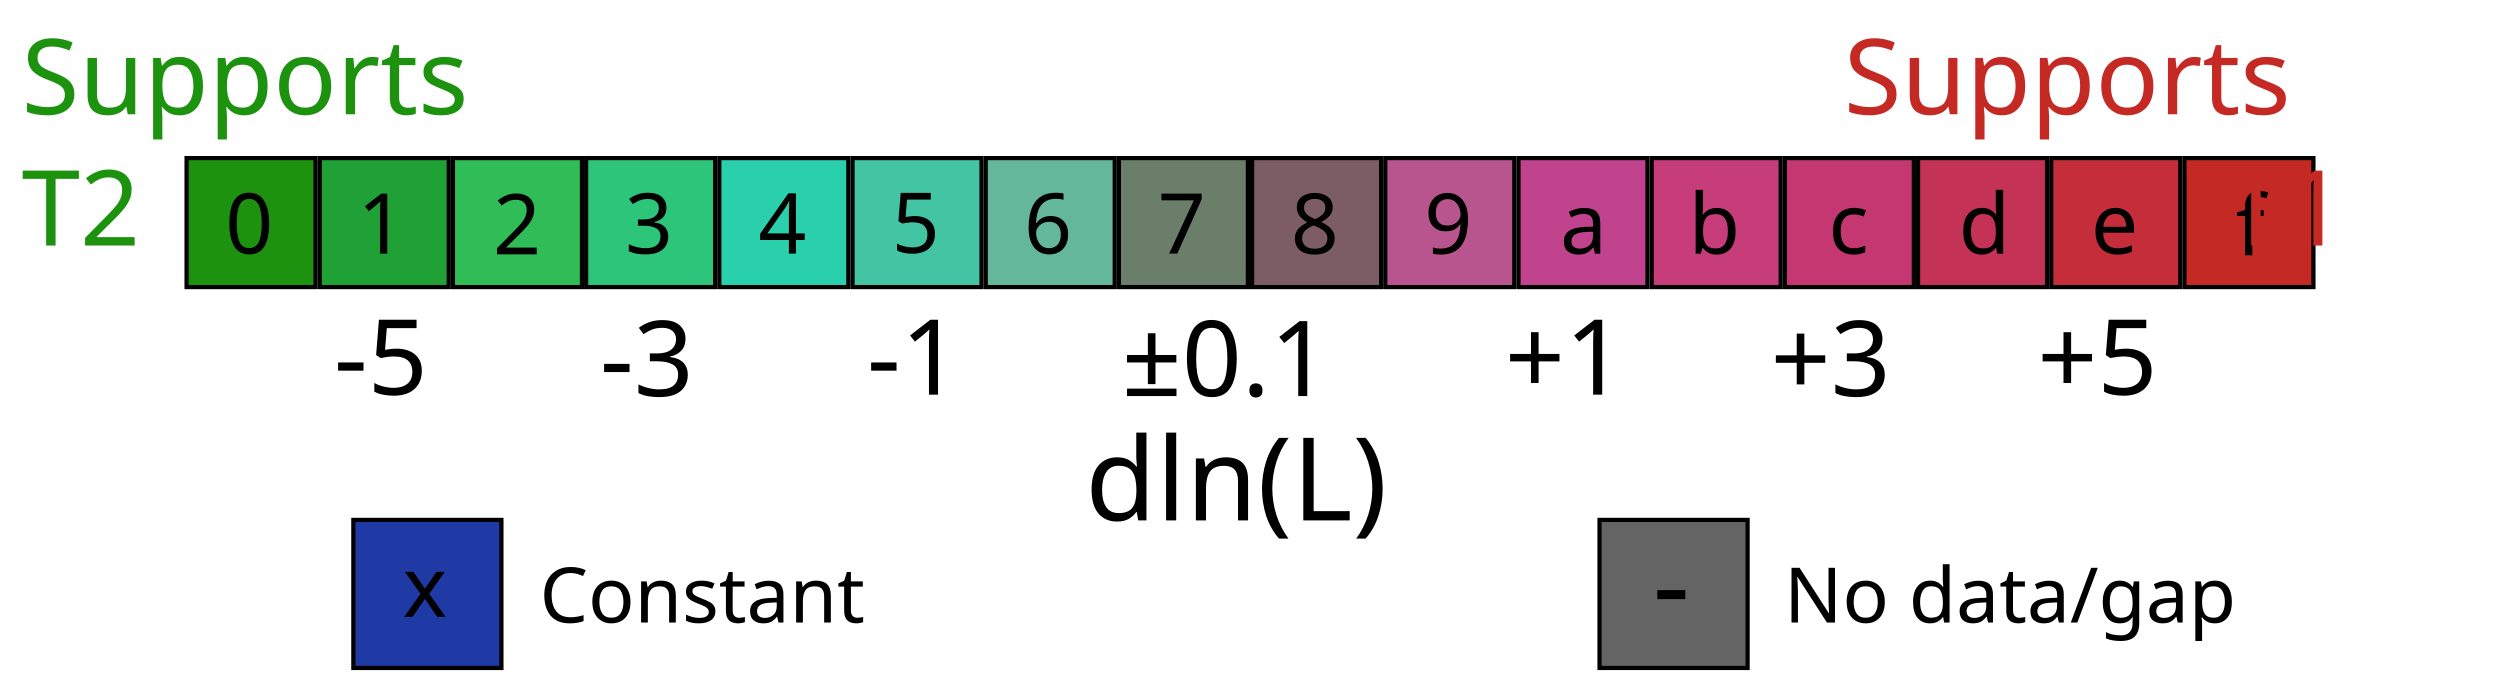
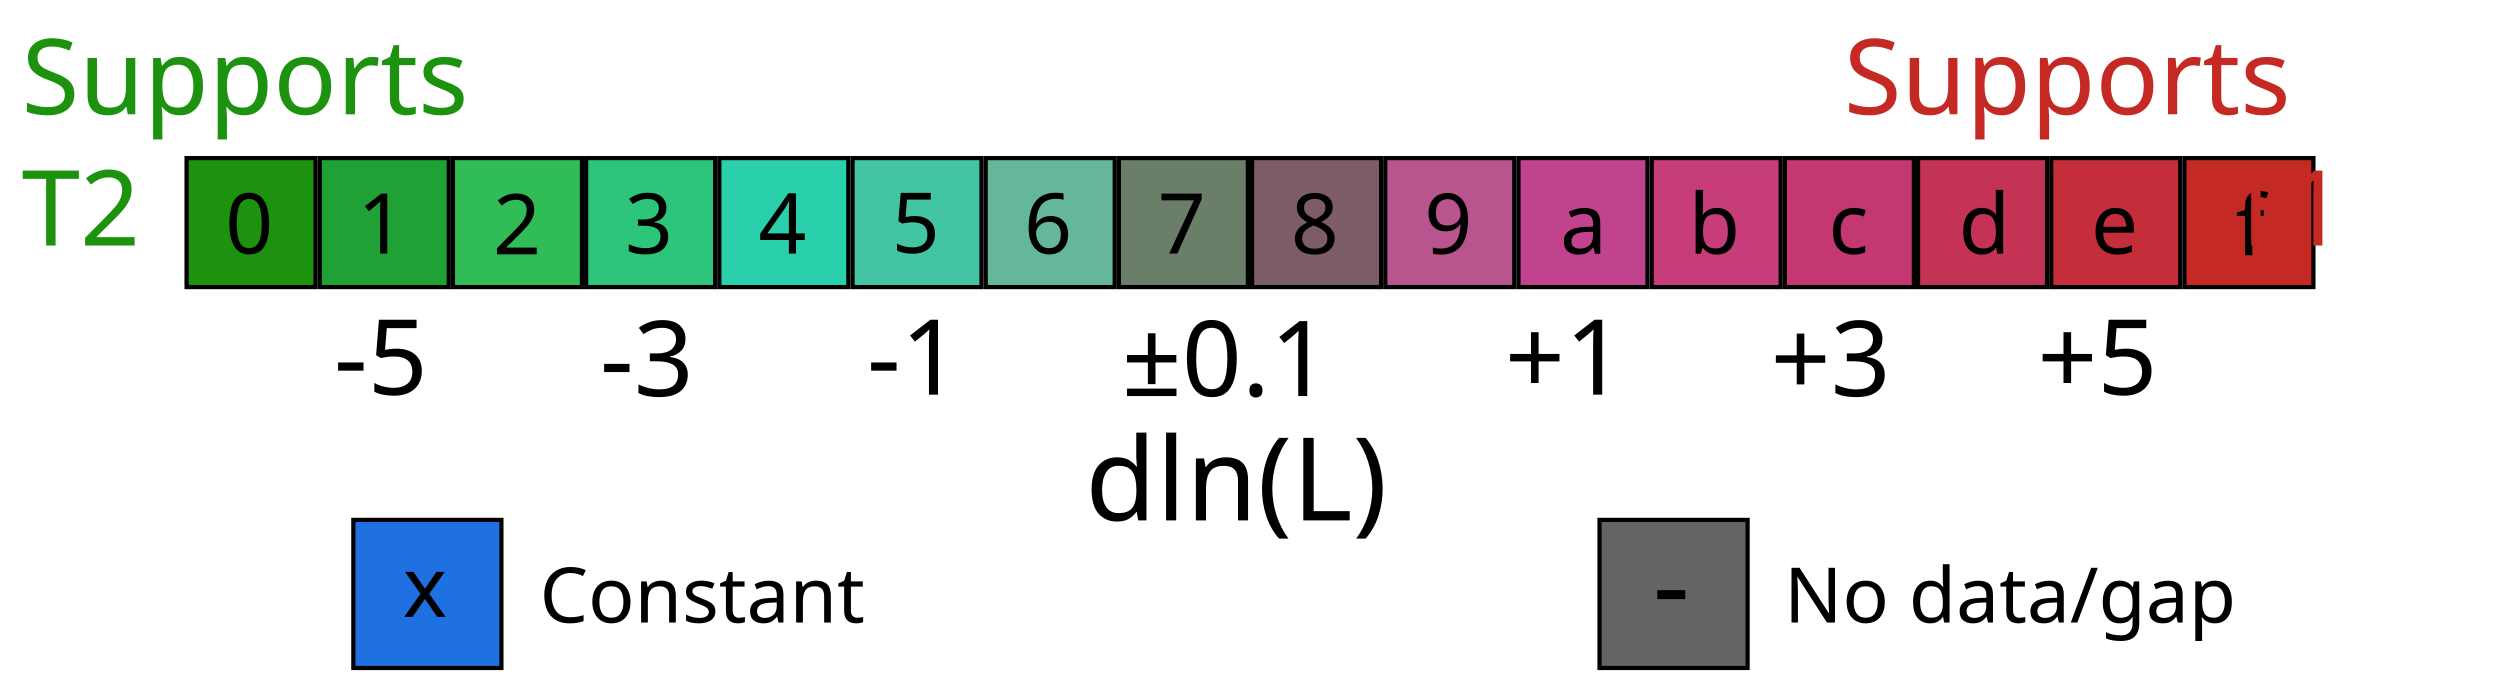
<svg xmlns="http://www.w3.org/2000/svg" width="168mm" height="46mm" viewBox="0 0 595.276 162.992" id="svg2" version="1.1">
  <defs id="defs4" />
  <g id="layer1" transform="translate(0,-889.3703)">
    <text xml:space="preserve" style="font-style:normal;font-weight:normal;font-size:40px;line-height:125%;font-family:sans-serif;letter-spacing:0px;word-spacing:0px;fill:#000000;fill-opacity:1;stroke:none;stroke-width:1px;stroke-linecap:butt;stroke-linejoin:miter;stroke-opacity:1" x="388.571" y="1015.22" id="text4291">
      <tspan id="tspan4293" x="388.571" y="1015.22" />
    </text>
    <text xml:space="preserve" style="font-style:normal;font-weight:normal;font-size:40px;line-height:125%;font-family:sans-serif;letter-spacing:0px;word-spacing:0px;fill:#000000;fill-opacity:1;stroke:none;stroke-width:1px;stroke-linecap:butt;stroke-linejoin:miter;stroke-opacity:1" x="-180" y="964.505" id="text4295">
      <tspan id="tspan4297" x="-180" y="964.505" />
    </text>
    <rect style="fill:#1c920f;fill-opacity:1;fill-rule:evenodd;stroke:#000000;stroke-width:1px;stroke-linecap:butt;stroke-linejoin:miter;stroke-opacity:1" id="rect4138" width="30.714" height="30.714" x="44.424" y="927.012" />
    <rect style="fill:#1fa135;fill-opacity:1;fill-rule:evenodd;stroke:#000000;stroke-width:1px;stroke-linecap:butt;stroke-linejoin:miter;stroke-opacity:1" id="rect4138-3" width="30.714" height="30.714" x="76.138" y="927.012" />
    <rect style="fill:#30bc57;fill-opacity:1;fill-rule:evenodd;stroke:#000000;stroke-width:1px;stroke-linecap:butt;stroke-linejoin:miter;stroke-opacity:1" id="rect4138-6" width="30.714" height="30.714" x="107.852" y="927.012" />
    <rect style="fill:#2dc57a;fill-opacity:1;fill-rule:evenodd;stroke:#000000;stroke-width:1px;stroke-linecap:butt;stroke-linejoin:miter;stroke-opacity:1" id="rect4138-7" width="30.714" height="30.714" x="139.566" y="927.012" />
    <rect style="fill:#2ad0ab;fill-opacity:1;fill-rule:evenodd;stroke:#000000;stroke-width:1px;stroke-linecap:butt;stroke-linejoin:miter;stroke-opacity:1" id="rect4138-5" width="30.714" height="30.714" x="171.281" y="927.012" />
    <rect style="fill:#43c5a4;fill-opacity:1;fill-rule:evenodd;stroke:#000000;stroke-width:1px;stroke-linecap:butt;stroke-linejoin:miter;stroke-opacity:1" id="rect4138-35" width="30.714" height="30.714" x="202.995" y="927.012" />
    <rect style="fill:#64b79a;fill-opacity:1;fill-rule:evenodd;stroke:#000000;stroke-width:1px;stroke-linecap:butt;stroke-linejoin:miter;stroke-opacity:1" id="rect4138-62" width="30.714" height="30.714" x="234.709" y="927.012" />
    <rect style="fill:#6a7e6a;fill-opacity:1;fill-rule:evenodd;stroke:#000000;stroke-width:1px;stroke-linecap:butt;stroke-linejoin:miter;stroke-opacity:1" id="rect4138-62-9" width="30.714" height="30.714" x="266.424" y="927.012" />
    <rect style="fill:#7c5d65;fill-opacity:1;fill-rule:evenodd;stroke:#000000;stroke-width:1px;stroke-linecap:butt;stroke-linejoin:miter;stroke-opacity:1" id="rect4138-1" width="30.714" height="30.714" x="298.138" y="927.012" />
    <rect style="fill:#b8548e;fill-opacity:1;fill-rule:evenodd;stroke:#000000;stroke-width:1px;stroke-linecap:butt;stroke-linejoin:miter;stroke-opacity:1" id="rect4138-3-2" width="30.714" height="30.714" x="329.852" y="927.012" />
    <rect style="fill:#c1438e;fill-opacity:1;fill-rule:evenodd;stroke:#000000;stroke-width:1px;stroke-linecap:butt;stroke-linejoin:miter;stroke-opacity:1" id="rect4138-6-7" width="30.714" height="30.714" x="361.566" y="927.012" />
    <rect style="fill:#c63d7a;fill-opacity:1;fill-rule:evenodd;stroke:#000000;stroke-width:1px;stroke-linecap:butt;stroke-linejoin:miter;stroke-opacity:1" id="rect4138-7-0" width="30.714" height="30.714" x="393.281" y="927.012" />
    <rect style="fill:#c43770;fill-opacity:1;fill-rule:evenodd;stroke:#000000;stroke-width:1px;stroke-linecap:butt;stroke-linejoin:miter;stroke-opacity:1" id="rect4138-5-9" width="30.714" height="30.714" x="424.995" y="927.012" />
    <rect style="fill:#c43255;fill-opacity:1;fill-rule:evenodd;stroke:#000000;stroke-width:1px;stroke-linecap:butt;stroke-linejoin:miter;stroke-opacity:1" id="rect4138-35-3" width="30.714" height="30.714" x="456.709" y="927.012" />
    <rect style="fill:#c42d39;fill-opacity:1;fill-rule:evenodd;stroke:#000000;stroke-width:1px;stroke-linecap:butt;stroke-linejoin:miter;stroke-opacity:1" id="rect4138-62-6" width="30.714" height="30.714" x="488.424" y="927.012" />
    <rect style="fill:#c42924;fill-opacity:1;fill-rule:evenodd;stroke:#000000;stroke-width:1px;stroke-linecap:butt;stroke-linejoin:miter;stroke-opacity:1" id="rect4138-62-9-0" width="30.714" height="30.714" x="520.138" y="927.012" />
    <text xml:space="preserve" style="font-style:normal;font-weight:normal;font-size:20px;line-height:125%;font-family:sans-serif;letter-spacing:0px;word-spacing:0px;fill:#000000;fill-opacity:1;stroke:none;stroke-width:1px;stroke-linecap:butt;stroke-linejoin:miter;stroke-opacity:1" x="53.634" y="949.747" id="text4185">
      <tspan id="tspan4187" x="53.634" y="949.747">0</tspan>
    </text>
    <text xml:space="preserve" style="font-style:normal;font-weight:normal;font-size:20px;line-height:125%;font-family:sans-serif;letter-spacing:0px;word-spacing:0px;fill:#000000;fill-opacity:1;stroke:none;stroke-width:1px;stroke-linecap:butt;stroke-linejoin:miter;stroke-opacity:1" x="85.122" y="949.759" id="text4189">
      <tspan id="tspan4191" x="85.122" y="949.759">1</tspan>
    </text>
    <text xml:space="preserve" style="font-style:normal;font-weight:normal;font-size:20px;line-height:125%;font-family:sans-serif;letter-spacing:0px;word-spacing:0px;fill:#000000;fill-opacity:1;stroke:none;stroke-width:1px;stroke-linecap:butt;stroke-linejoin:miter;stroke-opacity:1" x="117.392" y="949.924" id="text4193">
      <tspan id="tspan4195" x="117.392" y="949.924">2</tspan>
    </text>
    <text xml:space="preserve" style="font-style:normal;font-weight:normal;font-size:20px;line-height:125%;font-family:sans-serif;letter-spacing:0px;word-spacing:0px;fill:#000000;fill-opacity:1;stroke:none;stroke-width:1px;stroke-linecap:butt;stroke-linejoin:miter;stroke-opacity:1" x="148.819" y="949.747" id="text4197">
      <tspan id="tspan4199" x="148.819" y="949.747">3</tspan>
    </text>
    <text xml:space="preserve" style="font-style:normal;font-weight:normal;font-size:20px;line-height:125%;font-family:sans-serif;letter-spacing:0px;word-spacing:0px;fill:#000000;fill-opacity:1;stroke:none;stroke-width:1px;stroke-linecap:butt;stroke-linejoin:miter;stroke-opacity:1" x="180.576" y="949.759" id="text4201">
      <tspan id="tspan4203" x="180.576" y="949.759">4</tspan>
    </text>
    <text xml:space="preserve" style="font-style:normal;font-weight:normal;font-size:20px;line-height:125%;font-family:sans-serif;letter-spacing:0px;word-spacing:0px;fill:#000000;fill-opacity:1;stroke:none;stroke-width:1px;stroke-linecap:butt;stroke-linejoin:miter;stroke-opacity:1" x="212.327" y="949.582" id="text4205">
      <tspan id="tspan4207" x="212.327" y="949.582">5</tspan>
    </text>
    <text xml:space="preserve" style="font-style:normal;font-weight:normal;font-size:20px;line-height:125%;font-family:sans-serif;letter-spacing:0px;word-spacing:0px;fill:#000000;fill-opacity:1;stroke:none;stroke-width:1px;stroke-linecap:butt;stroke-linejoin:miter;stroke-opacity:1" x="243.828" y="949.747" id="text4209">
      <tspan id="tspan4211" x="243.828" y="949.747">6</tspan>
    </text>
    <text xml:space="preserve" style="font-style:normal;font-weight:normal;font-size:20px;line-height:125%;font-family:sans-serif;letter-spacing:0px;word-spacing:0px;fill:#000000;fill-opacity:1;stroke:none;stroke-width:1px;stroke-linecap:butt;stroke-linejoin:miter;stroke-opacity:1" x="275.67" y="949.759" id="text4213">
      <tspan id="tspan4215" x="275.67" y="949.759">7</tspan>
    </text>
    <text xml:space="preserve" style="font-style:normal;font-weight:normal;font-size:20px;line-height:125%;font-family:sans-serif;letter-spacing:0px;word-spacing:0px;fill:#000000;fill-opacity:1;stroke:none;stroke-width:1px;stroke-linecap:butt;stroke-linejoin:miter;stroke-opacity:1" x="307.348" y="949.789" id="text4278">
      <tspan id="tspan4280" x="307.348" y="949.789">8</tspan>
    </text>
    <text xml:space="preserve" style="font-style:normal;font-weight:normal;font-size:20px;line-height:125%;font-family:sans-serif;letter-spacing:0px;word-spacing:0px;fill:#000000;fill-opacity:1;stroke:none;stroke-width:1px;stroke-linecap:butt;stroke-linejoin:miter;stroke-opacity:1" x="339.148" y="949.789" id="text4282">
      <tspan id="tspan4284" x="339.148" y="949.789">9</tspan>
    </text>
    <text xml:space="preserve" style="font-style:normal;font-weight:normal;font-size:20px;line-height:125%;font-family:sans-serif;letter-spacing:0px;word-spacing:0px;fill:#000000;fill-opacity:1;stroke:none;stroke-width:1px;stroke-linecap:butt;stroke-linejoin:miter;stroke-opacity:1" x="371.448" y="949.789" id="text4286">
      <tspan id="tspan4288" x="371.448" y="949.789">a</tspan>
    </text>
    <text xml:space="preserve" style="font-style:normal;font-weight:normal;font-size:20px;line-height:125%;font-family:sans-serif;letter-spacing:0px;word-spacing:0px;fill:#000000;fill-opacity:1;stroke:none;stroke-width:1px;stroke-linecap:butt;stroke-linejoin:miter;stroke-opacity:1" x="402.051" y="949.789" id="text4290">
      <tspan id="tspan4292" x="402.051" y="949.789">b</tspan>
    </text>
    <text xml:space="preserve" style="font-style:normal;font-weight:normal;font-size:20px;line-height:125%;font-family:sans-serif;letter-spacing:0px;word-spacing:0px;fill:#000000;fill-opacity:1;stroke:none;stroke-width:1px;stroke-linecap:butt;stroke-linejoin:miter;stroke-opacity:1" x="435.365" y="949.789" id="text4294">
      <tspan id="tspan4296" x="435.365" y="949.789">c</tspan>
    </text>
    <text xml:space="preserve" style="font-style:normal;font-weight:normal;font-size:20px;line-height:125%;font-family:sans-serif;letter-spacing:0px;word-spacing:0px;fill:#000000;fill-opacity:1;stroke:none;stroke-width:1px;stroke-linecap:butt;stroke-linejoin:miter;stroke-opacity:1" x="466.377" y="949.789" id="text4298">
      <tspan id="tspan4300" x="466.377" y="949.789">d</tspan>
    </text>
    <text xml:space="preserve" style="font-style:normal;font-weight:normal;font-size:20px;line-height:125%;font-family:sans-serif;letter-spacing:0px;word-spacing:0px;fill:#000000;fill-opacity:1;stroke:none;stroke-width:1px;stroke-linecap:butt;stroke-linejoin:miter;stroke-opacity:1" x="497.865" y="949.789" id="text4302">
      <tspan id="tspan4304" x="497.865" y="949.789">e</tspan>
    </text>
    <text xml:space="preserve" style="font-style:normal;font-weight:normal;font-size:20px;line-height:125%;font-family:sans-serif;letter-spacing:0px;word-spacing:0px;fill:#000000;fill-opacity:1;stroke:none;stroke-width:1px;stroke-linecap:butt;stroke-linejoin:miter;stroke-opacity:1" x="532.369" y="950.144" id="text4306">
      <tspan id="tspan4308" x="532.369" y="950.144">f</tspan>
    </text>
    <rect style="fill:#646464;fill-opacity:1;fill-rule:evenodd;stroke:#000000;stroke-width:1;stroke-linecap:butt;stroke-linejoin:miter;stroke-miterlimit:4;stroke-dasharray:none;stroke-opacity:1" id="rect3336-5-3-6" width="35.259" height="35.259" x="380.864" y="1013.163" />
    <text xml:space="preserve" style="font-style:normal;font-weight:normal;font-size:18.283px;line-height:125%;font-family:sans-serif;letter-spacing:0px;word-spacing:0px;fill:#000000;fill-opacity:1;stroke:none;stroke-width:1px;stroke-linecap:butt;stroke-linejoin:miter;stroke-opacity:1" x="424.811" y="1037.609" id="text4227-2">
      <tspan id="tspan4229-9" x="424.811" y="1037.609">No data/gap</tspan>
    </text>
    <text xml:space="preserve" style="font-style:normal;font-weight:normal;font-size:18.283px;line-height:125%;font-family:sans-serif;letter-spacing:0px;word-spacing:0px;fill:#000000;fill-opacity:1;stroke:none;stroke-width:1px;stroke-linecap:butt;stroke-linejoin:miter;stroke-opacity:1" x="128.489" y="1037.608" id="text4195">
      <tspan id="tspan4197" x="128.489" y="1037.608">Constant</tspan>
    </text>
-     <rect style="fill:#1f3aa5;fill-opacity:1;fill-rule:evenodd;stroke:#000000;stroke-width:1;stroke-linecap:butt;stroke-linejoin:miter;stroke-miterlimit:4;stroke-dasharray:none;stroke-opacity:1" id="rect3336-5-3-3" width="35.259" height="35.259" x="84.135" y="1013.163" />
+     <rect style="fill:#1f70e0;fill-opacity:1;fill-rule:evenodd;stroke:#000000;stroke-width:1;stroke-linecap:butt;stroke-linejoin:miter;stroke-miterlimit:4;stroke-dasharray:none;stroke-opacity:1" id="rect3336-5-3-3" width="35.259" height="35.259" x="84.135" y="1013.163" />
    <text xml:space="preserve" style="font-style:normal;font-weight:normal;font-size:27.5px;line-height:125%;font-family:sans-serif;letter-spacing:0px;word-spacing:0px;fill:#000000;fill-opacity:1;stroke:none;stroke-width:1px;stroke-linecap:butt;stroke-linejoin:miter;stroke-opacity:1" x="258.402" y="1013.277" id="text4213-3">
      <tspan id="tspan4215-6" x="258.402" y="1013.277">dln(L)</tspan>
    </text>
    <text xml:space="preserve" style="font-style:normal;font-weight:normal;font-size:20px;line-height:125%;font-family:sans-serif;letter-spacing:0px;word-spacing:0px;fill:#000000;fill-opacity:1;stroke:none;stroke-width:1px;stroke-linecap:butt;stroke-linejoin:miter;stroke-opacity:1" x="95.886" y="1036.252" id="text4302-3">
      <tspan id="tspan4304-6" x="95.886" y="1036.252">x</tspan>
    </text>
    <text xml:space="preserve" style="font-style:normal;font-weight:normal;font-size:27.5px;line-height:125%;font-family:sans-serif;letter-spacing:0px;word-spacing:0px;fill:#000000;fill-opacity:1;stroke:none;stroke-width:1px;stroke-linecap:butt;stroke-linejoin:miter;stroke-opacity:1" x="393.532" y="1038.325" id="text4302-3-7">
      <tspan id="tspan4304-6-5" x="393.532" y="1038.325">-</tspan>
    </text>
    <text xml:space="preserve" style="font-style:normal;font-weight:normal;font-size:25px;line-height:125%;font-family:sans-serif;letter-spacing:0px;word-spacing:0px;fill:#000000;fill-opacity:1;stroke:none;stroke-width:1px;stroke-linecap:butt;stroke-linejoin:miter;stroke-opacity:1" x="267.102" y="983.677" id="text4299">
      <tspan id="tspan4301" x="267.102" y="983.677">±0.1</tspan>
    </text>
    <text xml:space="preserve" style="font-style:normal;font-weight:normal;font-size:25px;line-height:125%;font-family:sans-serif;letter-spacing:0px;word-spacing:0px;fill:#000000;fill-opacity:1;stroke:none;stroke-width:1px;stroke-linecap:butt;stroke-linejoin:miter;stroke-opacity:1" x="79.508" y="983.347" id="text4299-3">
      <tspan id="tspan4301-5" x="79.508" y="983.347">-5</tspan>
    </text>
    <text xml:space="preserve" style="font-style:normal;font-weight:normal;font-size:25px;line-height:125%;font-family:sans-serif;letter-spacing:0px;word-spacing:0px;fill:#000000;fill-opacity:1;stroke:none;stroke-width:1px;stroke-linecap:butt;stroke-linejoin:miter;stroke-opacity:1" x="485.122" y="983.347" id="text4299-6">
      <tspan id="tspan4301-2" x="485.122" y="983.347">+5</tspan>
    </text>
    <text xml:space="preserve" style="font-style:normal;font-weight:normal;font-size:25px;line-height:125%;font-family:sans-serif;letter-spacing:0px;word-spacing:0px;fill:#000000;fill-opacity:1;stroke:none;stroke-width:1px;stroke-linecap:butt;stroke-linejoin:miter;stroke-opacity:1" x="206.426" y="983.347" id="text4299-9">
      <tspan id="tspan4301-1" x="206.426" y="983.347">-1</tspan>
    </text>
    <text xml:space="preserve" style="font-style:normal;font-weight:normal;font-size:25px;line-height:125%;font-family:sans-serif;letter-spacing:0px;word-spacing:0px;fill:#000000;fill-opacity:1;stroke:none;stroke-width:1px;stroke-linecap:butt;stroke-linejoin:miter;stroke-opacity:1" x="358.326" y="983.347" id="text4299-2">
      <tspan id="tspan4301-7" x="358.326" y="983.347">+1</tspan>
    </text>
    <text xml:space="preserve" style="font-style:normal;font-weight:normal;font-size:25px;line-height:125%;font-family:sans-serif;letter-spacing:0px;word-spacing:0px;fill:#000000;fill-opacity:1;stroke:none;stroke-width:1px;stroke-linecap:butt;stroke-linejoin:miter;stroke-opacity:1" x="142.845" y="983.677" id="text4299-9-0">
      <tspan id="tspan4301-1-9" x="142.845" y="983.677">-3</tspan>
    </text>
    <text xml:space="preserve" style="font-style:normal;font-weight:normal;font-size:25px;line-height:125%;font-family:sans-serif;letter-spacing:0px;word-spacing:0px;fill:#000000;fill-opacity:1;stroke:none;stroke-width:1px;stroke-linecap:butt;stroke-linejoin:miter;stroke-opacity:1" x="421.602" y="983.677" id="text4299-9-3">
      <tspan id="tspan4301-1-6" x="421.602" y="983.677">+3</tspan>
    </text>
    <text xml:space="preserve" style="font-style:normal;font-weight:normal;font-size:25px;line-height:125%;font-family:sans-serif;letter-spacing:0px;word-spacing:0px;fill:#1c920f;fill-opacity:1;stroke:none;stroke-width:1px;stroke-linecap:butt;stroke-linejoin:miter;stroke-opacity:1;" x="5.157" y="916.576" id="text4531">
      <tspan id="tspan4533" x="5.157" y="916.576">Supports</tspan>
      <tspan x="5.157" y="947.826" id="tspan4535">T2</tspan>
    </text>
    <text xml:space="preserve" style="font-style:normal;font-weight:normal;font-size:25px;line-height:125%;font-family:sans-serif;text-align:end;letter-spacing:0px;word-spacing:0px;text-anchor:end;fill:#c42924;fill-opacity:1;stroke:none;stroke-width:1px;stroke-linecap:butt;stroke-linejoin:miter;stroke-opacity:1;" x="590.909" y="916.576" id="text4531-0">
      <tspan id="tspan4533-6" x="590.909" y="916.576">Supports</tspan>
      <tspan x="590.909" y="947.826" id="tspan4535-2">T1</tspan>
    </text>
    <text xml:space="preserve" style="font-style:normal;font-weight:normal;font-size:40px;line-height:125%;font-family:sans-serif;letter-spacing:0px;word-spacing:0px;fill:#000000;fill-opacity:1;stroke:none;stroke-width:1px;stroke-linecap:butt;stroke-linejoin:miter;stroke-opacity:1" x="459.286" y="914.505" id="text4558">
      <tspan id="tspan4560" x="459.286" y="914.505" />
    </text>
  </g>
</svg>
